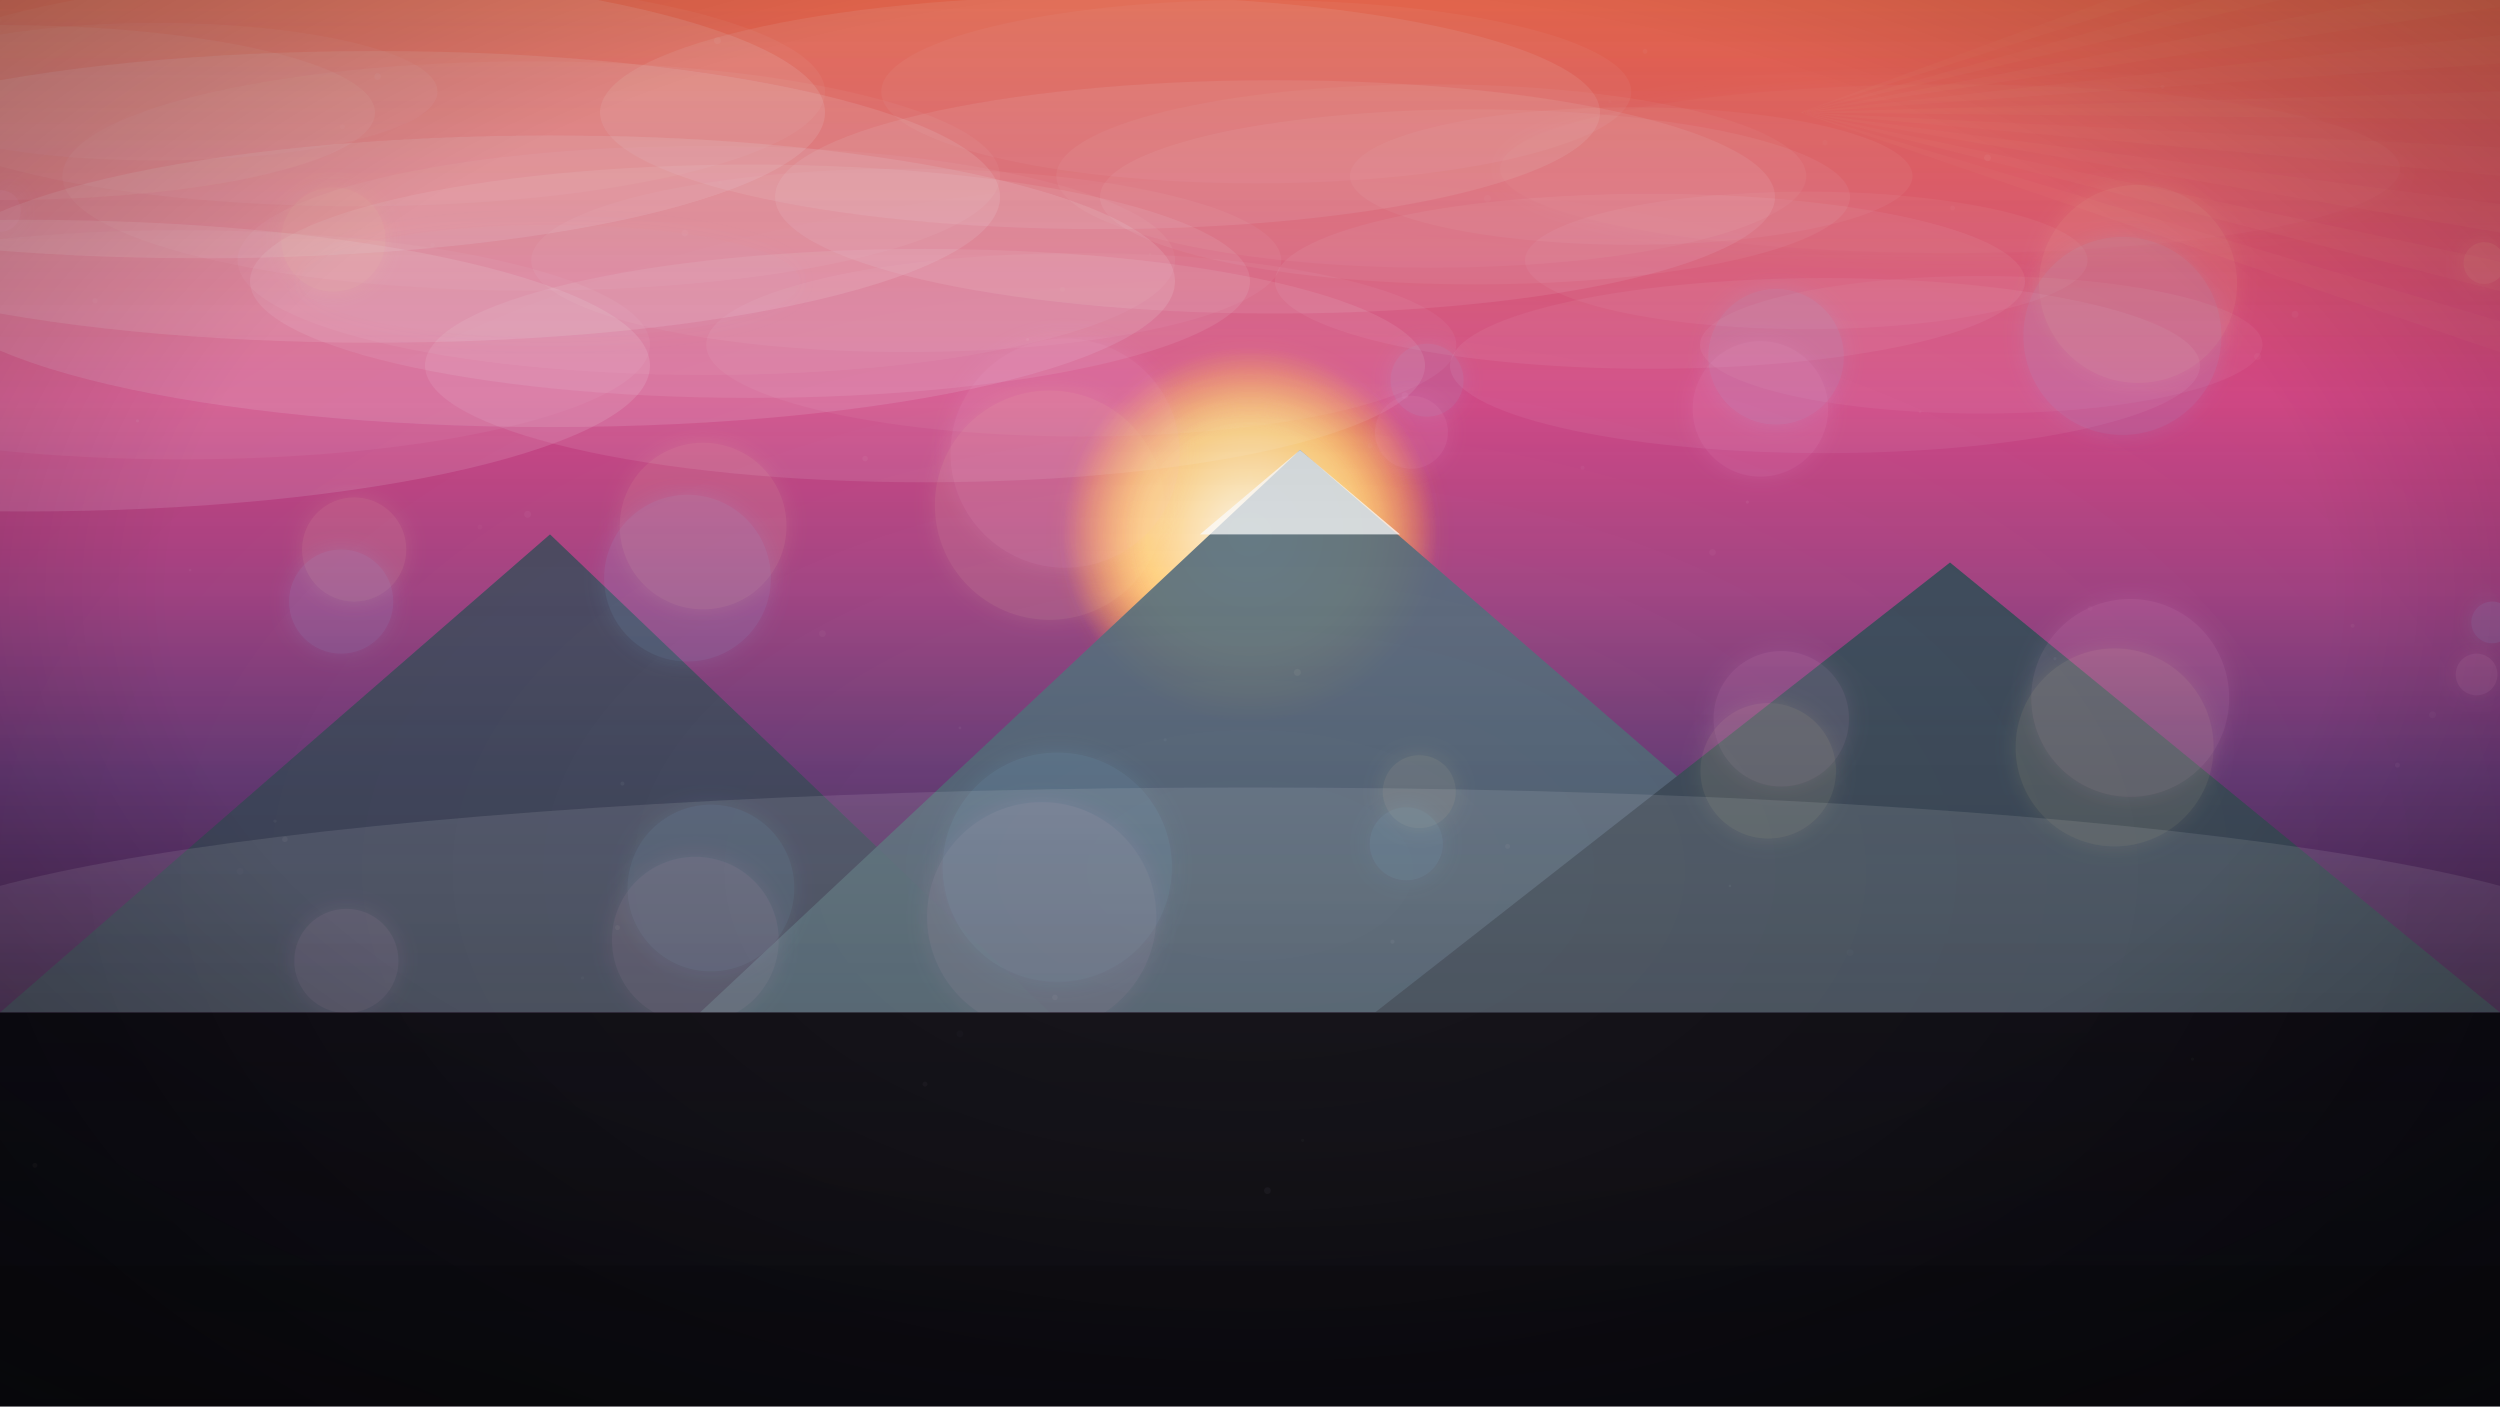
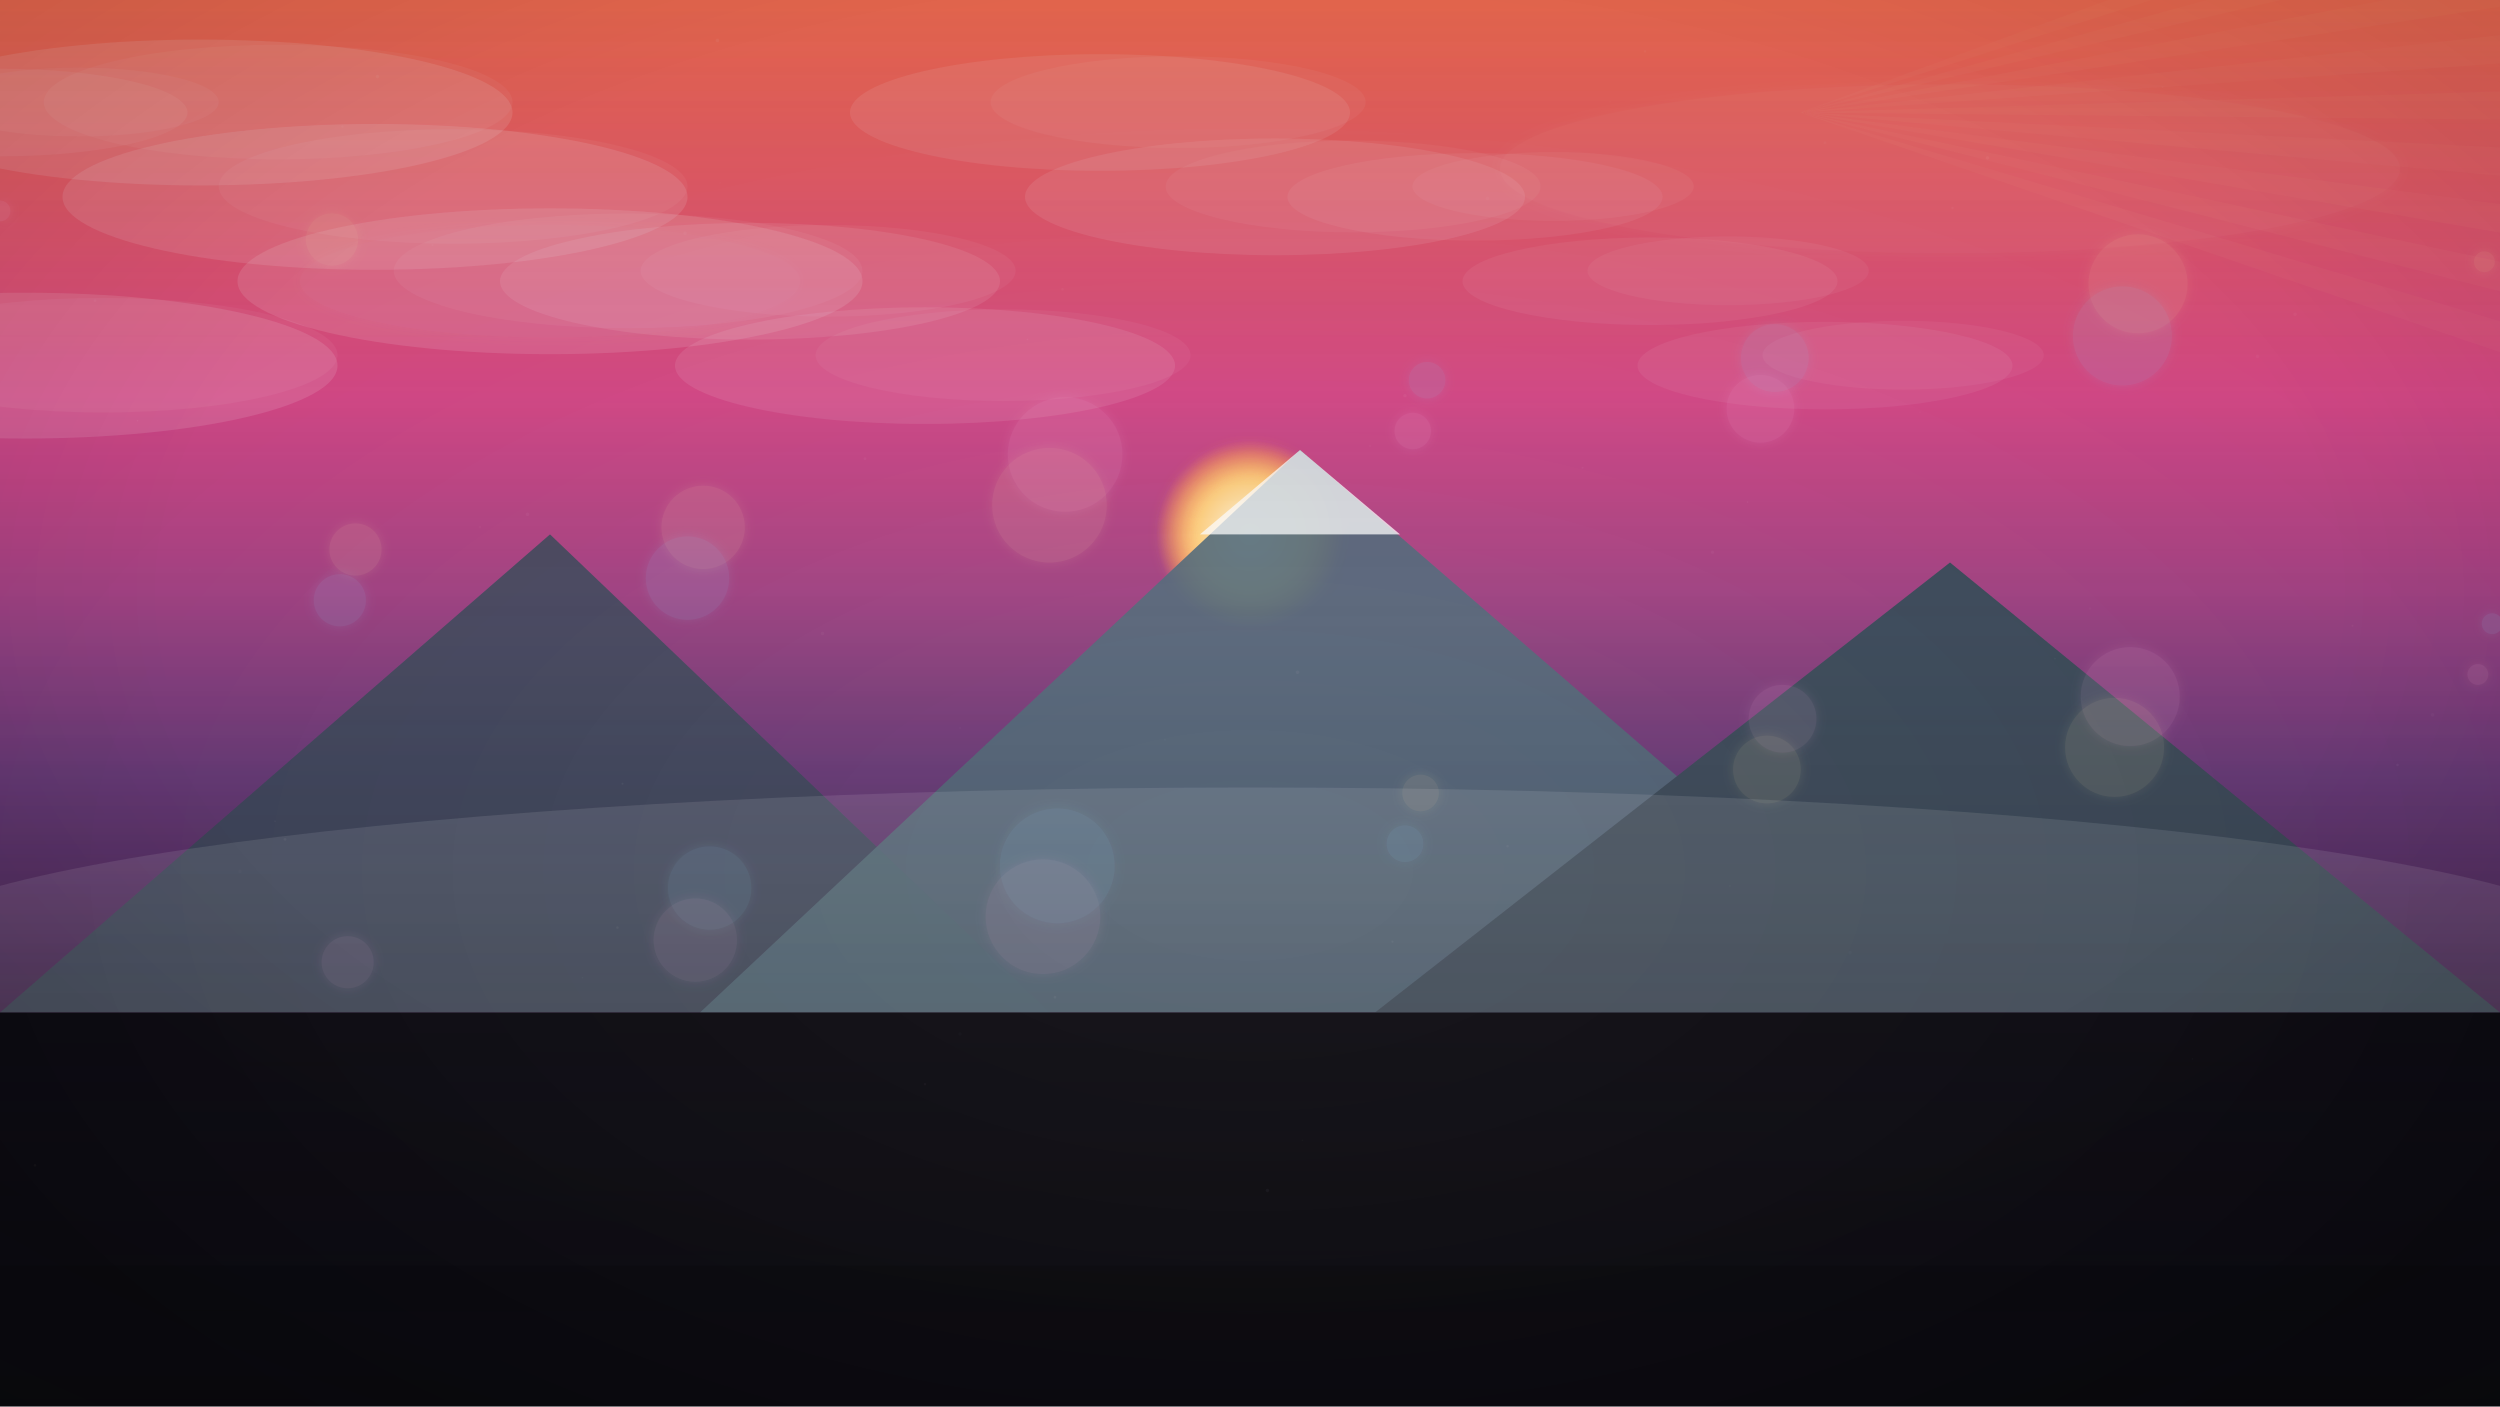
- <svg xmlns="http://www.w3.org/2000/svg" viewBox="0 0 960 540" width="960" height="540">
+ <svg xmlns="http://www.w3.org/2000/svg" viewBox="0 0 1920 1080" width="1920" height="1080">
  <defs>
    <linearGradient id="skyTop" x1="0" y1="0" x2="0" y2="1">
      <stop offset="0%" stop-color="#121828" />
      <stop offset="32%" stop-color="#243050" />
      <stop offset="58%" stop-color="#2a3848" />
      <stop offset="100%" stop-color="#0a0e14" />
    </linearGradient>
    <linearGradient id="skyDay" x1="0" y1="0" x2="0" y2="1">
      <stop offset="0%" stop-color="#6eb4e0" />
      <stop offset="38%" stop-color="#a8cce8" />
      <stop offset="70%" stop-color="#d8c098" />
      <stop offset="100%" stop-color="#6a8868" />
    </linearGradient>
    <linearGradient id="skySunset" x1="0" y1="0" x2="0" y2="1">
      <stop offset="0%" stop-color="#ff6b4a" />
      <stop offset="28%" stop-color="#d84888" />
      <stop offset="55%" stop-color="#683878" />
      <stop offset="100%" stop-color="#120818" />
    </linearGradient>
    <linearGradient id="haze" x1="0" y1="0.4" x2="0" y2="1">
      <stop offset="0%" stop-color="#fff" stop-opacity="0" />
      <stop offset="100%" stop-color="#c8d8f0" stop-opacity="0.22" />
    </linearGradient>
    <filter id="softGlow" x="-40%" y="-40%" width="180%" height="180%">
      <feGaussianBlur stdDeviation="4" result="b" />
      <feMerge>
        <feMergeNode in="b" />
        <feMergeNode in="SourceGraphic" />
      </feMerge>
    </filter>
    <filter id="neonGlow" x="-60%" y="-60%" width="220%" height="220%">
      <feGaussianBlur stdDeviation="6" result="b" />
      <feMerge>
        <feMergeNode in="b" />
        <feMergeNode in="b" />
        <feMergeNode in="SourceGraphic" />
      </feMerge>
    </filter>
    <filter id="paintSoft" x="-2%" y="-2%" width="104%" height="104%">
      <feGaussianBlur stdDeviation="0.6" />
    </filter>
    <radialGradient id="sunDisc" cx="0.5" cy="0.5" r="0.5">
      <stop offset="0%" stop-color="#fff8e8" />
      <stop offset="55%" stop-color="#ffd080" />
      <stop offset="100%" stop-color="#ff904000" />
    </radialGradient>
    <radialGradient id="moonGlow" cx="0.5" cy="0.5" r="0.5">
      <stop offset="0%" stop-color="#fffef8" />
      <stop offset="40%" stop-color="#e8e0f0" />
      <stop offset="100%" stop-color="#e8e0f000" />
    </radialGradient>
    <linearGradient id="wallWarm" x1="0" y1="0" x2="1" y2="1">
      <stop offset="0%" stop-color="#fff0e4" />
      <stop offset="45%" stop-color="#e8c8b0" />
      <stop offset="100%" stop-color="#c8a088" />
    </linearGradient>
    <linearGradient id="wallCool" x1="0" y1="0" x2="0" y2="1">
      <stop offset="0%" stop-color="#eef2f8" />
      <stop offset="100%" stop-color="#b8c0d0" />
    </linearGradient>
    <linearGradient id="floorWood" x1="0" y1="0.6" x2="0" y2="1">
      <stop offset="0%" stop-color="#a88870" />
      <stop offset="100%" stop-color="#685040" />
    </linearGradient>
    <radialGradient id="lampGlow" cx="0.5" cy="0.5" r="0.5">
      <stop offset="0%" stop-color="#fff8e0" />
      <stop offset="70%" stop-color="#ffd898" stop-opacity="0.35" />
      <stop offset="100%" stop-color="#ffd898" stop-opacity="0" />
    </radialGradient>
    <radialGradient id="vignette" cx="0.5" cy="0.42" r="0.78">
      <stop offset="55%" stop-color="#000" stop-opacity="0" />
      <stop offset="100%" stop-color="#030508" stop-opacity="0.38" />
    </radialGradient>
    <linearGradient id="filmGrade" x1="0" y1="0" x2="0" y2="1">
      <stop offset="0%" stop-color="#283858" stop-opacity="0.14" />
      <stop offset="42%" stop-color="#000" stop-opacity="0" />
      <stop offset="100%" stop-color="#000" stop-opacity="0.32" />
    </linearGradient>
    <radialGradient id="stageGlow" cx="0.5" cy="0.62" r="0.55">
      <stop offset="0%" stop-color="#fff" stop-opacity="0.06" />
      <stop offset="100%" stop-color="#fff" stop-opacity="0" />
    </radialGradient>
  </defs>
-   <rect width="960" height="540" fill="url(#skySunset)" />
-   <polygon points="691.2,43.2 1299.914,-178.998 1308.312,-154.478" fill="#ffd0a0" opacity="0.04" />
-   <polygon points="691.2,43.2 1315.724,-129.642 1322.136,-104.529" fill="#ffd0a0" opacity="0.04" />
-   <polygon points="691.2,43.2 1327.539,-79.181 1331.924,-53.636" fill="#ffd0a0" opacity="0.04" />
-   <polygon points="691.2,43.2 1335.284,-27.936 1337.613,-2.123" fill="#ffd0a0" opacity="0.04" />
-   <polygon points="691.2,43.2 1338.908,23.763 1339.168,49.68" fill="#ffd0a0" opacity="0.04" />
-   <polygon points="691.2,43.2 1338.39,75.587 1336.577,101.441" fill="#ffd0a0" opacity="0.04" />
-   <polygon points="691.2,43.2 1333.732,127.203 1329.859,152.83" fill="#ffd0a0" opacity="0.04" />
-   <polygon points="691.2,43.2 1324.964,178.282 1319.055,203.518" fill="#ffd0a0" opacity="0.04" />
-   <polygon points="691.2,43.2 1312.142,228.497 1304.235,253.18" fill="#ffd0a0" opacity="0.04" />
-   <circle cx="480" cy="205.2" r="72" fill="url(#sunDisc)" filter="url(#softGlow)" />
-   <ellipse cx="0" cy="43.2" rx="144" ry="33.6" fill="#fff" opacity="0.06" />
-   <ellipse cx="60" cy="35.2" rx="108" ry="26.4" fill="#fff" opacity="0.05" />
-   <ellipse cx="489.6" cy="75.6" rx="192" ry="44.8" fill="#fff" opacity="0.09" />
-   <ellipse cx="549.6" cy="67.6" rx="144" ry="35.2" fill="#fff" opacity="0.05" />
-   <ellipse cx="211.2" cy="108" rx="240" ry="56" fill="#fff" opacity="0.12" />
-   <ellipse cx="271.2" cy="100" rx="180" ry="44" fill="#fff" opacity="0.05" />
-   <ellipse cx="700.8" cy="140.4" rx="144" ry="33.6" fill="#fff" opacity="0.06" />
-   <ellipse cx="760.8" cy="132.4" rx="108" ry="26.4" fill="#fff" opacity="0.05" />
-   <ellipse cx="422.4" cy="43.2" rx="192" ry="44.8" fill="#fff" opacity="0.09" />
-   <ellipse cx="482.4" cy="35.2" rx="144" ry="35.2" fill="#fff" opacity="0.05" />
-   <ellipse cx="144" cy="75.6" rx="240" ry="56" fill="#fff" opacity="0.12" />
-   <ellipse cx="204" cy="67.6" rx="180" ry="44" fill="#fff" opacity="0.05" />
-   <ellipse cx="633.6" cy="108" rx="144" ry="33.6" fill="#fff" opacity="0.06" />
-   <ellipse cx="693.6" cy="100" rx="108" ry="26.4" fill="#fff" opacity="0.05" />
-   <ellipse cx="355.2" cy="140.4" rx="192" ry="44.8" fill="#fff" opacity="0.09" />
-   <ellipse cx="415.2" cy="132.4" rx="144" ry="35.2" fill="#fff" opacity="0.05" />
-   <ellipse cx="76.8" cy="43.2" rx="240" ry="56" fill="#fff" opacity="0.12" />
-   <ellipse cx="136.8" cy="35.2" rx="180" ry="44" fill="#fff" opacity="0.05" />
-   <ellipse cx="566.4" cy="75.6" rx="144" ry="33.6" fill="#fff" opacity="0.06" />
-   <ellipse cx="626.4" cy="67.6" rx="108" ry="26.4" fill="#fff" opacity="0.05" />
-   <ellipse cx="288" cy="108" rx="192" ry="44.8" fill="#fff" opacity="0.09" />
-   <ellipse cx="348" cy="100" rx="144" ry="35.2" fill="#fff" opacity="0.05" />
-   <ellipse cx="9.6" cy="140.4" rx="240" ry="56" fill="#fff" opacity="0.12" />
-   <ellipse cx="69.6" cy="132.4" rx="180" ry="44" fill="#fff" opacity="0.05" />
-   <polygon points="0,388.8 211.2,205.2 403.2,388.8" fill="#384858" opacity="0.85" />
-   <polygon points="268.8,388.8 499.2,172.8 748.8,388.8" fill="#506878" opacity="0.9" />
-   <polygon points="528,388.8 748.8,216 960,388.8" fill="#3a4858" />
-   <polygon points="460.8,205.2 499.2,172.8 537.6,205.2" fill="#fff" opacity="0.75" />
-   <circle cx="0" cy="81" r="8" fill="#ffb8e8" opacity="0.12" filter="url(#softGlow)" />
-   <circle cx="548" cy="146" r="14" fill="#88d8ff" opacity="0.12" filter="url(#softGlow)" />
-   <circle cx="136" cy="211" r="20" fill="#ffe8a8" opacity="0.12" filter="url(#softGlow)" />
-   <circle cx="684" cy="276" r="26" fill="#ffb8e8" opacity="0.12" filter="url(#softGlow)" />
-   <circle cx="273" cy="341" r="32" fill="#88d8ff" opacity="0.12" filter="url(#softGlow)" />
-   <circle cx="821" cy="109" r="38" fill="#ffe8a8" opacity="0.12" filter="url(#softGlow)" />
-   <circle cx="409" cy="174" r="44" fill="#ffb8e8" opacity="0.12" filter="url(#softGlow)" />
-   <circle cx="957" cy="239" r="8" fill="#88d8ff" opacity="0.12" filter="url(#softGlow)" />
-   <circle cx="545" cy="304" r="14" fill="#ffe8a8" opacity="0.12" filter="url(#softGlow)" />
-   <circle cx="133" cy="369" r="20" fill="#ffb8e8" opacity="0.12" filter="url(#softGlow)" />
-   <circle cx="682" cy="137" r="26" fill="#88d8ff" opacity="0.12" filter="url(#softGlow)" />
-   <circle cx="270" cy="202" r="32" fill="#ffe8a8" opacity="0.12" filter="url(#softGlow)" />
-   <circle cx="818" cy="268" r="38" fill="#ffb8e8" opacity="0.12" filter="url(#softGlow)" />
-   <circle cx="406" cy="333" r="44" fill="#88d8ff" opacity="0.12" filter="url(#softGlow)" />
-   <circle cx="954" cy="101" r="8" fill="#ffe8a8" opacity="0.12" filter="url(#softGlow)" />
-   <circle cx="542" cy="166" r="14" fill="#ffb8e8" opacity="0.12" filter="url(#softGlow)" />
-   <circle cx="131" cy="231" r="20" fill="#88d8ff" opacity="0.12" filter="url(#softGlow)" />
-   <circle cx="679" cy="296" r="26" fill="#ffe8a8" opacity="0.12" filter="url(#softGlow)" />
-   <circle cx="267" cy="361" r="32" fill="#ffb8e8" opacity="0.12" filter="url(#softGlow)" />
-   <circle cx="815" cy="129" r="38" fill="#88d8ff" opacity="0.12" filter="url(#softGlow)" />
-   <circle cx="403" cy="194" r="44" fill="#ffe8a8" opacity="0.12" filter="url(#softGlow)" />
-   <circle cx="951" cy="259" r="8" fill="#ffb8e8" opacity="0.12" filter="url(#softGlow)" />
-   <circle cx="540" cy="324" r="14" fill="#88d8ff" opacity="0.12" filter="url(#softGlow)" />
-   <circle cx="128" cy="92" r="20" fill="#ffe8a8" opacity="0.12" filter="url(#softGlow)" />
-   <circle cx="676" cy="157" r="26" fill="#ffb8e8" opacity="0.12" filter="url(#softGlow)" />
-   <circle cx="264" cy="222" r="32" fill="#88d8ff" opacity="0.12" filter="url(#softGlow)" />
-   <circle cx="812" cy="287" r="38" fill="#ffe8a8" opacity="0.12" filter="url(#softGlow)" />
-   <circle cx="400" cy="352" r="44" fill="#ffb8e8" opacity="0.12" filter="url(#softGlow)" />
-   <rect x="0" y="367.2" width="960" height="172.8" fill="url(#haze)" opacity="0.32" />
-   <ellipse cx="480" cy="367.2" rx="528" ry="64.8" fill="#fff" opacity="0.112" />
-   <rect x="0" y="388.8" width="960" height="151.2" fill="#0a0810" />
-   <circle cx="0.0" cy="7.8" r="0.60" fill="#fff" opacity="0.022" />
-   <circle cx="131.5" cy="48.7" r="0.95" fill="#fff" opacity="0.032" />
-   <circle cx="263.0" cy="89.5" r="1.30" fill="#fff" opacity="0.042" />
-   <circle cx="394.6" cy="130.4" r="0.60" fill="#fff" opacity="0.052" />
-   <circle cx="526.1" cy="171.2" r="0.95" fill="#fff" opacity="0.022" />
-   <circle cx="657.6" cy="212.1" r="1.30" fill="#fff" opacity="0.032" />
-   <circle cx="789.1" cy="252.9" r="0.60" fill="#fff" opacity="0.042" />
-   <circle cx="920.6" cy="293.8" r="0.95" fill="#fff" opacity="0.052" />
-   <circle cx="92.2" cy="334.6" r="1.30" fill="#fff" opacity="0.022" />
-   <circle cx="223.7" cy="375.5" r="0.60" fill="#fff" opacity="0.032" />
-   <circle cx="355.2" cy="416.3" r="0.95" fill="#fff" opacity="0.042" />
-   <circle cx="486.7" cy="457.2" r="1.30" fill="#fff" opacity="0.052" />
-   <circle cx="618.2" cy="39.0" r="0.60" fill="#fff" opacity="0.022" />
-   <circle cx="749.8" cy="79.9" r="0.95" fill="#fff" opacity="0.032" />
-   <circle cx="881.3" cy="120.7" r="1.30" fill="#fff" opacity="0.042" />
-   <circle cx="52.8" cy="161.6" r="0.60" fill="#fff" opacity="0.052" />
-   <circle cx="184.3" cy="202.4" r="0.95" fill="#fff" opacity="0.022" />
-   <circle cx="315.8" cy="243.3" r="1.30" fill="#fff" opacity="0.032" />
-   <circle cx="447.4" cy="284.1" r="0.60" fill="#fff" opacity="0.042" />
-   <circle cx="578.9" cy="325.0" r="0.95" fill="#fff" opacity="0.052" />
-   <circle cx="710.4" cy="365.8" r="1.30" fill="#fff" opacity="0.022" />
-   <circle cx="841.9" cy="406.7" r="0.60" fill="#fff" opacity="0.032" />
-   <circle cx="13.4" cy="447.5" r="0.95" fill="#fff" opacity="0.042" />
-   <circle cx="145.0" cy="29.4" r="1.30" fill="#fff" opacity="0.052" />
-   <circle cx="276.5" cy="70.2" r="0.60" fill="#fff" opacity="0.022" />
-   <circle cx="408.0" cy="111.1" r="0.95" fill="#fff" opacity="0.032" />
-   <circle cx="539.5" cy="151.9" r="1.30" fill="#fff" opacity="0.042" />
-   <circle cx="671.0" cy="192.8" r="0.60" fill="#fff" opacity="0.052" />
-   <circle cx="802.6" cy="233.6" r="0.95" fill="#fff" opacity="0.022" />
-   <circle cx="934.1" cy="274.5" r="1.30" fill="#fff" opacity="0.032" />
-   <circle cx="105.6" cy="315.3" r="0.60" fill="#fff" opacity="0.042" />
-   <circle cx="237.1" cy="356.2" r="0.95" fill="#fff" opacity="0.052" />
-   <circle cx="368.6" cy="397.0" r="1.30" fill="#fff" opacity="0.022" />
-   <circle cx="500.2" cy="437.9" r="0.60" fill="#fff" opacity="0.032" />
-   <circle cx="631.7" cy="19.7" r="0.95" fill="#fff" opacity="0.042" />
-   <circle cx="763.2" cy="60.6" r="1.30" fill="#fff" opacity="0.052" />
-   <circle cx="0.0" cy="12.1" r="0.50" fill="#fff" opacity="0.025" filter="url(#softGlow)" />
-   <circle cx="166.1" cy="94.1" r="0.78" fill="#fff" opacity="0.033" filter="url(#softGlow)" />
-   <circle cx="332.2" cy="176.1" r="1.06" fill="#fff" opacity="0.041" filter="url(#softGlow)" />
-   <circle cx="498.2" cy="258.2" r="1.34" fill="#fff" opacity="0.049" filter="url(#softGlow)" />
-   <circle cx="664.3" cy="340.2" r="0.50" fill="#fff" opacity="0.057" filter="url(#softGlow)" />
-   <circle cx="830.4" cy="33.4" r="0.78" fill="#fff" opacity="0.025" filter="url(#softGlow)" />
-   <circle cx="36.5" cy="115.5" r="1.06" fill="#fff" opacity="0.033" filter="url(#softGlow)" />
-   <circle cx="202.6" cy="197.5" r="1.34" fill="#fff" opacity="0.041" filter="url(#softGlow)" />
-   <circle cx="368.6" cy="279.5" r="0.50" fill="#fff" opacity="0.049" filter="url(#softGlow)" />
-   <circle cx="534.7" cy="361.6" r="0.78" fill="#fff" opacity="0.057" filter="url(#softGlow)" />
-   <circle cx="700.8" cy="54.8" r="1.06" fill="#fff" opacity="0.025" filter="url(#softGlow)" />
-   <circle cx="866.9" cy="136.9" r="1.34" fill="#fff" opacity="0.033" filter="url(#softGlow)" />
-   <circle cx="73.0" cy="218.9" r="0.50" fill="#fff" opacity="0.041" filter="url(#softGlow)" />
-   <circle cx="239.0" cy="300.9" r="0.78" fill="#fff" opacity="0.049" filter="url(#softGlow)" />
-   <circle cx="405.1" cy="383.0" r="1.06" fill="#fff" opacity="0.057" filter="url(#softGlow)" />
-   <circle cx="571.2" cy="76.2" r="1.34" fill="#fff" opacity="0.025" filter="url(#softGlow)" />
-   <circle cx="737.3" cy="158.2" r="0.50" fill="#fff" opacity="0.033" filter="url(#softGlow)" />
-   <circle cx="903.4" cy="240.3" r="0.78" fill="#fff" opacity="0.041" filter="url(#softGlow)" />
-   <circle cx="109.4" cy="322.3" r="1.06" fill="#fff" opacity="0.049" filter="url(#softGlow)" />
-   <circle cx="275.5" cy="15.6" r="1.34" fill="#fff" opacity="0.057" filter="url(#softGlow)" />
-   <circle cx="441.6" cy="97.6" r="0.50" fill="#fff" opacity="0.025" filter="url(#softGlow)" />
-   <circle cx="607.7" cy="179.6" r="0.78" fill="#fff" opacity="0.033" filter="url(#softGlow)" />
-   <ellipse cx="748.8" cy="64.8" rx="172.8" ry="32.4" fill="#fff8e8" opacity="0.045" filter="url(#softGlow)" />
-   <ellipse cx="211.2" cy="108" rx="96" ry="21.6" fill="#c8e8ff" opacity="0.035" filter="url(#softGlow)" />
-   <rect width="960" height="540" fill="url(#stageGlow)" />
-   <rect width="960" height="540" fill="url(#haze)" opacity="0.14" />
-   <rect width="960" height="540" fill="url(#filmGrade)" />
-   <rect width="960" height="540" fill="url(#vignette)" />
-   <rect x="0" y="486" width="960" height="54" fill="#000" opacity="0.14" />
+   <rect width="1920" height="1080" fill="url(#skySunset)" />
+   <polygon points="1382.4,86.4 2599.827,-357.996 2616.624,-308.956" fill="#ffd0a0" opacity="0.04" />
+   <polygon points="1382.4,86.4 2631.447,-259.284 2644.272,-209.059" fill="#ffd0a0" opacity="0.04" />
+   <polygon points="1382.4,86.4 2655.077,-158.361 2663.847,-107.272" fill="#ffd0a0" opacity="0.04" />
+   <polygon points="1382.4,86.4 2670.567,-55.873 2675.226,-4.246" fill="#ffd0a0" opacity="0.04" />
+   <polygon points="1382.4,86.4 2677.817,47.526 2678.335,99.36" fill="#ffd0a0" opacity="0.04" />
+   <polygon points="1382.4,86.4 2676.78,151.173 2673.155,202.883" fill="#ffd0a0" opacity="0.04" />
+   <polygon points="1382.4,86.4 2667.464,254.406 2659.718,305.66" fill="#ffd0a0" opacity="0.04" />
+   <polygon points="1382.4,86.4 2649.928,356.564 2638.11,407.036" fill="#ffd0a0" opacity="0.04" />
+   <polygon points="1382.4,86.4 2624.284,456.994 2608.471,506.36" fill="#ffd0a0" opacity="0.04" />
+   <circle cx="960" cy="410.4" r="72" fill="url(#sunDisc)" filter="url(#softGlow)" />
+   <ellipse cx="0" cy="86.4" rx="144" ry="33.6" fill="#fff" opacity="0.06" />
+   <ellipse cx="60" cy="78.4" rx="108" ry="26.4" fill="#fff" opacity="0.05" />
+   <ellipse cx="979.2" cy="151.2" rx="192" ry="44.8" fill="#fff" opacity="0.09" />
+   <ellipse cx="1039.2" cy="143.2" rx="144" ry="35.2" fill="#fff" opacity="0.05" />
+   <ellipse cx="422.4" cy="216" rx="240" ry="56" fill="#fff" opacity="0.12" />
+   <ellipse cx="482.4" cy="208" rx="180" ry="44" fill="#fff" opacity="0.05" />
+   <ellipse cx="1401.6" cy="280.8" rx="144" ry="33.6" fill="#fff" opacity="0.06" />
+   <ellipse cx="1461.6" cy="272.8" rx="108" ry="26.4" fill="#fff" opacity="0.05" />
+   <ellipse cx="844.8" cy="86.4" rx="192" ry="44.8" fill="#fff" opacity="0.09" />
+   <ellipse cx="904.8" cy="78.4" rx="144" ry="35.2" fill="#fff" opacity="0.05" />
+   <ellipse cx="288" cy="151.2" rx="240" ry="56" fill="#fff" opacity="0.12" />
+   <ellipse cx="348" cy="143.2" rx="180" ry="44" fill="#fff" opacity="0.05" />
+   <ellipse cx="1267.2" cy="216" rx="144" ry="33.6" fill="#fff" opacity="0.06" />
+   <ellipse cx="1327.2" cy="208" rx="108" ry="26.4" fill="#fff" opacity="0.05" />
+   <ellipse cx="710.4" cy="280.8" rx="192" ry="44.8" fill="#fff" opacity="0.09" />
+   <ellipse cx="770.4" cy="272.8" rx="144" ry="35.2" fill="#fff" opacity="0.05" />
+   <ellipse cx="153.6" cy="86.4" rx="240" ry="56" fill="#fff" opacity="0.12" />
+   <ellipse cx="213.6" cy="78.4" rx="180" ry="44" fill="#fff" opacity="0.05" />
+   <ellipse cx="1132.8" cy="151.2" rx="144" ry="33.6" fill="#fff" opacity="0.06" />
+   <ellipse cx="1192.8" cy="143.2" rx="108" ry="26.4" fill="#fff" opacity="0.05" />
+   <ellipse cx="576" cy="216" rx="192" ry="44.8" fill="#fff" opacity="0.09" />
+   <ellipse cx="636" cy="208" rx="144" ry="35.2" fill="#fff" opacity="0.05" />
+   <ellipse cx="19.2" cy="280.8" rx="240" ry="56" fill="#fff" opacity="0.12" />
+   <ellipse cx="79.2" cy="272.8" rx="180" ry="44" fill="#fff" opacity="0.05" />
+   <polygon points="0,777.6 422.4,410.4 806.4,777.6" fill="#384858" opacity="0.85" />
+   <polygon points="537.6,777.6 998.4,345.6 1497.6,777.6" fill="#506878" opacity="0.9" />
+   <polygon points="1056,777.6 1497.6,432 1920,777.6" fill="#3a4858" />
+   <polygon points="921.6,410.4 998.4,345.6 1075.2,410.4" fill="#fff" opacity="0.75" />
+   <circle cx="0" cy="162" r="8" fill="#ffb8e8" opacity="0.12" filter="url(#softGlow)" />
+   <circle cx="1096" cy="292" r="14" fill="#88d8ff" opacity="0.12" filter="url(#softGlow)" />
+   <circle cx="273" cy="422" r="20" fill="#ffe8a8" opacity="0.12" filter="url(#softGlow)" />
+   <circle cx="1369" cy="552" r="26" fill="#ffb8e8" opacity="0.12" filter="url(#softGlow)" />
+   <circle cx="545" cy="682" r="32" fill="#88d8ff" opacity="0.12" filter="url(#softGlow)" />
+   <circle cx="1642" cy="218" r="38" fill="#ffe8a8" opacity="0.12" filter="url(#softGlow)" />
+   <circle cx="818" cy="349" r="44" fill="#ffb8e8" opacity="0.12" filter="url(#softGlow)" />
+   <circle cx="1914" cy="479" r="8" fill="#88d8ff" opacity="0.12" filter="url(#softGlow)" />
+   <circle cx="1091" cy="609" r="14" fill="#ffe8a8" opacity="0.12" filter="url(#softGlow)" />
+   <circle cx="267" cy="739" r="20" fill="#ffb8e8" opacity="0.12" filter="url(#softGlow)" />
+   <circle cx="1363" cy="275" r="26" fill="#88d8ff" opacity="0.12" filter="url(#softGlow)" />
+   <circle cx="540" cy="405" r="32" fill="#ffe8a8" opacity="0.12" filter="url(#softGlow)" />
+   <circle cx="1636" cy="535" r="38" fill="#ffb8e8" opacity="0.12" filter="url(#softGlow)" />
+   <circle cx="812" cy="665" r="44" fill="#88d8ff" opacity="0.12" filter="url(#softGlow)" />
+   <circle cx="1908" cy="201" r="8" fill="#ffe8a8" opacity="0.12" filter="url(#softGlow)" />
+   <circle cx="1085" cy="331" r="14" fill="#ffb8e8" opacity="0.12" filter="url(#softGlow)" />
+   <circle cx="261" cy="461" r="20" fill="#88d8ff" opacity="0.12" filter="url(#softGlow)" />
+   <circle cx="1357" cy="591" r="26" fill="#ffe8a8" opacity="0.12" filter="url(#softGlow)" />
+   <circle cx="534" cy="722" r="32" fill="#ffb8e8" opacity="0.12" filter="url(#softGlow)" />
+   <circle cx="1630" cy="258" r="38" fill="#88d8ff" opacity="0.12" filter="url(#softGlow)" />
+   <circle cx="806" cy="388" r="44" fill="#ffe8a8" opacity="0.12" filter="url(#softGlow)" />
+   <circle cx="1903" cy="518" r="8" fill="#ffb8e8" opacity="0.12" filter="url(#softGlow)" />
+   <circle cx="1079" cy="648" r="14" fill="#88d8ff" opacity="0.12" filter="url(#softGlow)" />
+   <circle cx="255" cy="184" r="20" fill="#ffe8a8" opacity="0.12" filter="url(#softGlow)" />
+   <circle cx="1352" cy="314" r="26" fill="#ffb8e8" opacity="0.12" filter="url(#softGlow)" />
+   <circle cx="528" cy="444" r="32" fill="#88d8ff" opacity="0.12" filter="url(#softGlow)" />
+   <circle cx="1624" cy="574" r="38" fill="#ffe8a8" opacity="0.12" filter="url(#softGlow)" />
+   <circle cx="801" cy="704" r="44" fill="#ffb8e8" opacity="0.12" filter="url(#softGlow)" />
+   <rect x="0" y="734.4" width="1920" height="345.6" fill="url(#haze)" opacity="0.32" />
+   <ellipse cx="960" cy="734.4" rx="1056" ry="129.6" fill="#fff" opacity="0.112" />
+   <rect x="0" y="777.6" width="1920" height="302.4" fill="#0a0810" />
+   <circle cx="0.0" cy="15.6" r="0.60" fill="#fff" opacity="0.022" />
+   <circle cx="263.0" cy="97.3" r="0.95" fill="#fff" opacity="0.032" />
+   <circle cx="526.1" cy="179.0" r="1.30" fill="#fff" opacity="0.042" />
+   <circle cx="789.1" cy="260.7" r="0.60" fill="#fff" opacity="0.052" />
+   <circle cx="1052.2" cy="342.4" r="0.95" fill="#fff" opacity="0.022" />
+   <circle cx="1315.2" cy="424.1" r="1.30" fill="#fff" opacity="0.032" />
+   <circle cx="1578.2" cy="505.8" r="0.60" fill="#fff" opacity="0.042" />
+   <circle cx="1841.3" cy="587.5" r="0.95" fill="#fff" opacity="0.052" />
+   <circle cx="184.3" cy="669.2" r="1.30" fill="#fff" opacity="0.022" />
+   <circle cx="447.4" cy="750.9" r="0.60" fill="#fff" opacity="0.032" />
+   <circle cx="710.4" cy="832.6" r="0.95" fill="#fff" opacity="0.042" />
+   <circle cx="973.4" cy="914.3" r="1.30" fill="#fff" opacity="0.052" />
+   <circle cx="1236.5" cy="78.0" r="0.60" fill="#fff" opacity="0.022" />
+   <circle cx="1499.5" cy="159.7" r="0.95" fill="#fff" opacity="0.032" />
+   <circle cx="1762.6" cy="241.4" r="1.30" fill="#fff" opacity="0.042" />
+   <circle cx="105.6" cy="323.1" r="0.60" fill="#fff" opacity="0.052" />
+   <circle cx="368.6" cy="404.8" r="0.95" fill="#fff" opacity="0.022" />
+   <circle cx="631.7" cy="486.5" r="1.30" fill="#fff" opacity="0.032" />
+   <circle cx="894.7" cy="568.2" r="0.60" fill="#fff" opacity="0.042" />
+   <circle cx="1157.8" cy="649.9" r="0.95" fill="#fff" opacity="0.052" />
+   <circle cx="1420.8" cy="731.6" r="1.30" fill="#fff" opacity="0.022" />
+   <circle cx="1683.8" cy="813.3" r="0.60" fill="#fff" opacity="0.032" />
+   <circle cx="26.9" cy="895.0" r="0.95" fill="#fff" opacity="0.042" />
+   <circle cx="289.9" cy="58.8" r="1.30" fill="#fff" opacity="0.052" />
+   <circle cx="553.0" cy="140.5" r="0.60" fill="#fff" opacity="0.022" />
+   <circle cx="816.0" cy="222.2" r="0.95" fill="#fff" opacity="0.032" />
+   <circle cx="1079.0" cy="303.9" r="1.30" fill="#fff" opacity="0.042" />
+   <circle cx="1342.1" cy="385.6" r="0.60" fill="#fff" opacity="0.052" />
+   <circle cx="1605.1" cy="467.3" r="0.95" fill="#fff" opacity="0.022" />
+   <circle cx="1868.2" cy="549.0" r="1.30" fill="#fff" opacity="0.032" />
+   <circle cx="211.2" cy="630.7" r="0.60" fill="#fff" opacity="0.042" />
+   <circle cx="474.2" cy="712.4" r="0.95" fill="#fff" opacity="0.052" />
+   <circle cx="737.3" cy="794.1" r="1.30" fill="#fff" opacity="0.022" />
+   <circle cx="1000.3" cy="875.8" r="0.60" fill="#fff" opacity="0.032" />
+   <circle cx="1263.4" cy="39.5" r="0.95" fill="#fff" opacity="0.042" />
+   <circle cx="1526.4" cy="121.2" r="1.30" fill="#fff" opacity="0.052" />
+   <circle cx="0.0" cy="24.1" r="0.50" fill="#fff" opacity="0.025" filter="url(#softGlow)" />
+   <circle cx="332.2" cy="188.2" r="0.78" fill="#fff" opacity="0.033" filter="url(#softGlow)" />
+   <circle cx="664.3" cy="352.3" r="1.06" fill="#fff" opacity="0.041" filter="url(#softGlow)" />
+   <circle cx="996.5" cy="516.3" r="1.34" fill="#fff" opacity="0.049" filter="url(#softGlow)" />
+   <circle cx="1328.6" cy="680.4" r="0.50" fill="#fff" opacity="0.057" filter="url(#softGlow)" />
+   <circle cx="1660.8" cy="66.9" r="0.78" fill="#fff" opacity="0.025" filter="url(#softGlow)" />
+   <circle cx="73.0" cy="230.9" r="1.06" fill="#fff" opacity="0.033" filter="url(#softGlow)" />
+   <circle cx="405.1" cy="395.0" r="1.34" fill="#fff" opacity="0.041" filter="url(#softGlow)" />
+   <circle cx="737.3" cy="559.1" r="0.50" fill="#fff" opacity="0.049" filter="url(#softGlow)" />
+   <circle cx="1069.4" cy="723.2" r="0.78" fill="#fff" opacity="0.057" filter="url(#softGlow)" />
+   <circle cx="1401.6" cy="109.6" r="1.06" fill="#fff" opacity="0.025" filter="url(#softGlow)" />
+   <circle cx="1733.8" cy="273.7" r="1.34" fill="#fff" opacity="0.033" filter="url(#softGlow)" />
+   <circle cx="145.9" cy="437.8" r="0.50" fill="#fff" opacity="0.041" filter="url(#softGlow)" />
+   <circle cx="478.1" cy="601.9" r="0.78" fill="#fff" opacity="0.049" filter="url(#softGlow)" />
+   <circle cx="810.2" cy="765.9" r="1.06" fill="#fff" opacity="0.057" filter="url(#softGlow)" />
+   <circle cx="1142.4" cy="152.4" r="1.34" fill="#fff" opacity="0.025" filter="url(#softGlow)" />
+   <circle cx="1474.6" cy="316.5" r="0.50" fill="#fff" opacity="0.033" filter="url(#softGlow)" />
+   <circle cx="1806.7" cy="480.6" r="0.78" fill="#fff" opacity="0.041" filter="url(#softGlow)" />
+   <circle cx="218.9" cy="644.6" r="1.06" fill="#fff" opacity="0.049" filter="url(#softGlow)" />
+   <circle cx="551.0" cy="31.1" r="1.34" fill="#fff" opacity="0.057" filter="url(#softGlow)" />
+   <circle cx="883.2" cy="195.2" r="0.50" fill="#fff" opacity="0.025" filter="url(#softGlow)" />
+   <circle cx="1215.4" cy="359.3" r="0.78" fill="#fff" opacity="0.033" filter="url(#softGlow)" />
+   <ellipse cx="1497.6" cy="129.6" rx="345.6" ry="64.8" fill="#fff8e8" opacity="0.045" filter="url(#softGlow)" />
+   <ellipse cx="422.4" cy="216" rx="192" ry="43.2" fill="#c8e8ff" opacity="0.035" filter="url(#softGlow)" />
+   <rect width="1920" height="1080" fill="url(#stageGlow)" />
+   <rect width="1920" height="1080" fill="url(#haze)" opacity="0.14" />
+   <rect width="1920" height="1080" fill="url(#filmGrade)" opacity="1" />
+   <rect width="1920" height="1080" fill="url(#vignette)" opacity="0.38" />
+   <rect x="0" y="972" width="1920" height="108" fill="#000" opacity="0.14" />
</svg>
